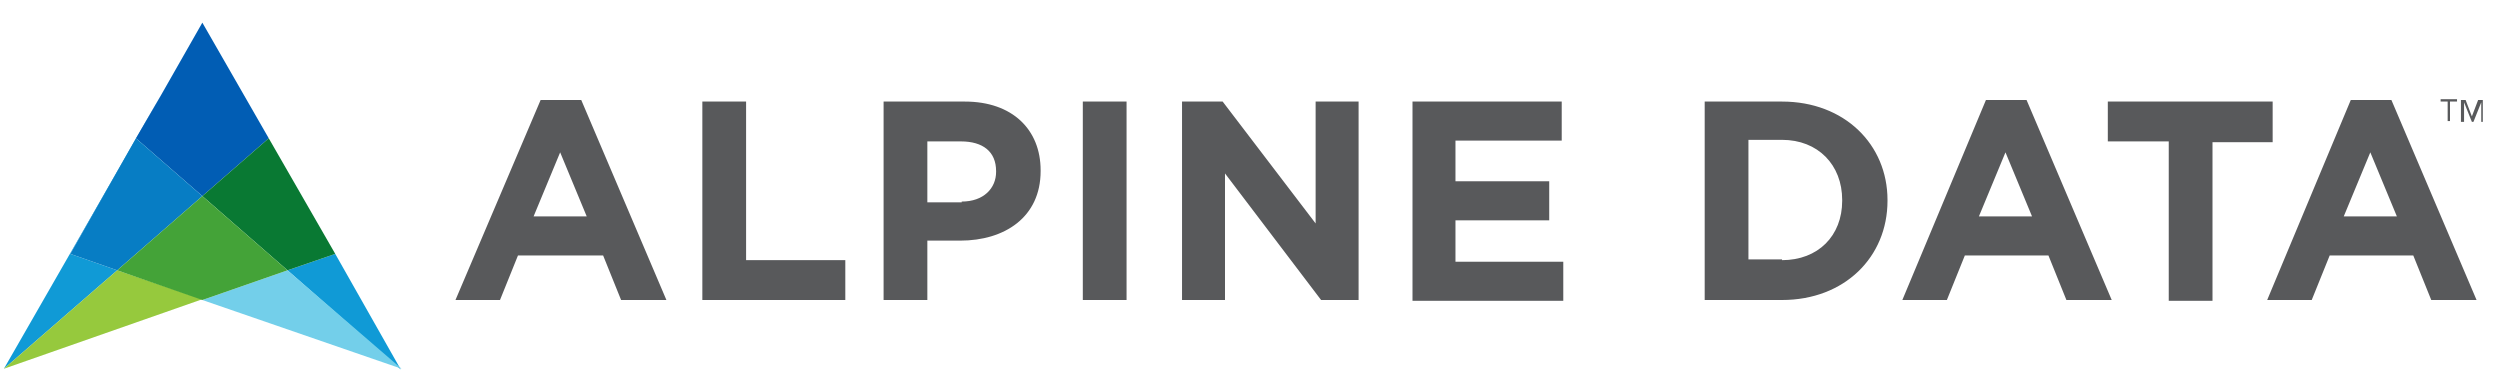
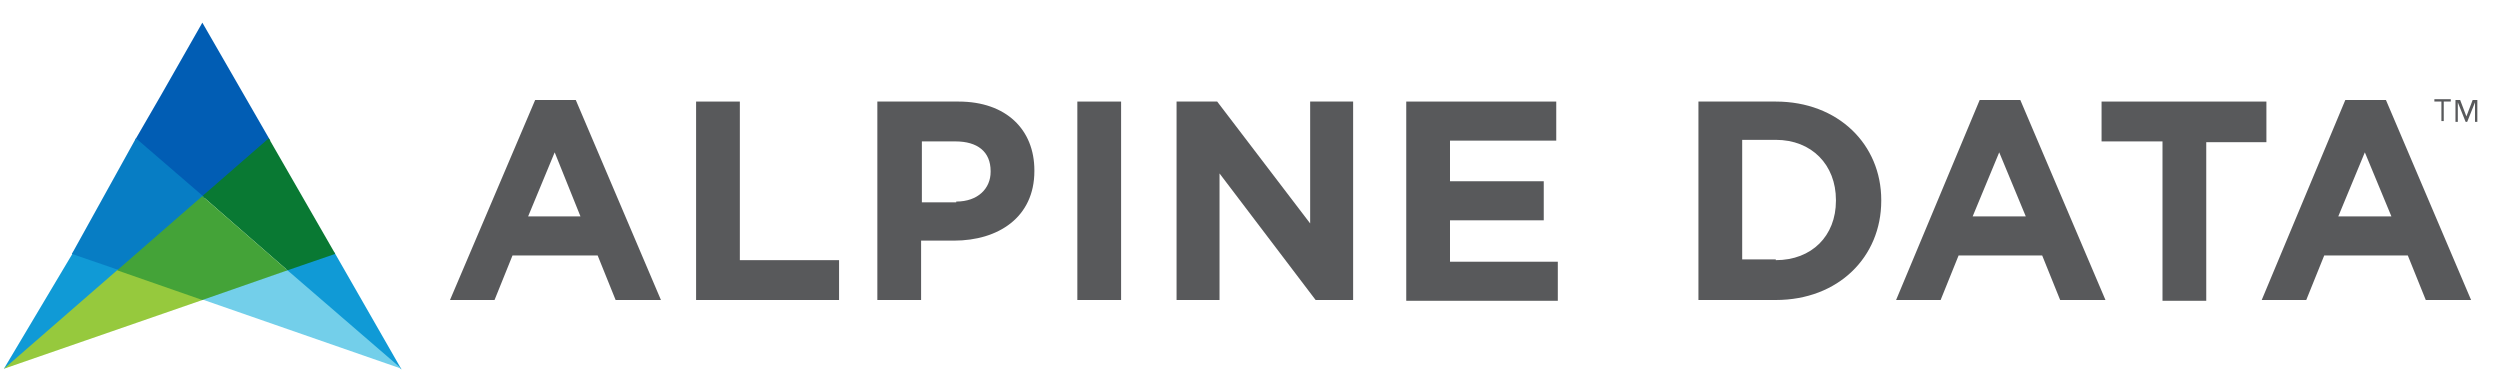
- <svg xmlns="http://www.w3.org/2000/svg" viewBox="0 0 320 50">
-   <path fill="#109AD6" d="M20.6 12.2L.5 47.2 15 34.6l-6-2.1 8.5-14.8 3.1-5.5m5.3-9.3l8.5 14.8-8.5-14.8" />
-   <path fill="#96C93D" d="M15 34.6L.5 47.2l25.4-8.9L15 34.6m19.4-16.9l8.4 14.6-8.4-14.6" />
-   <path fill="#109AD6" d="M42.8 32.3l.1.2-6.1 2.1 14.5 12.7-8.5-15M25.9 2.9l-5.3 9.3 5.3-9.3" />
-   <path fill="#015DB4" d="M25.9 2.9l-5.3 9.3-3.2 5.5 8.5 7.4 8.5-7.4-8.5-14.8" />
-   <path fill="#097933" d="M34.4 17.7l-8.5 7.4 10.9 9.5 6.1-2.1-.1-.2-8.4-14.6" />
-   <path fill="#73CFEA" d="M36.8 34.6l-10.9 3.8 25.5 8.8-14.6-12.6" />
-   <path fill="#077DC4" d="M17.4 17.7L9 32.5l6 2.1 10.9-9.5-8.5-7.4" />
-   <path fill="#44A338" d="M25.9 25.1L15 34.6l10.9 3.8 10.9-3.8-10.9-9.5" />
+ <svg xmlns="http://www.w3.org/2000/svg" version="1.1" id="Layer_1" x="0px" y="0px" viewBox="0 0 320 50" enable-background="new 0 0 320 50" xml:space="preserve">
  <g>
-     <g fill="#58595B">
-       <path d="M69.2 12.8h5.2l10.9 25.6h-5.8l-2.3-5.7H66.3L64 38.4h-5.7l10.9-25.6zm5.9 14.9l-3.4-8.2-3.4 8.2h6.8zM89.9 13h5.6v20.3h12.7v5.1H89.9V13zM113.1 13h10.4c6.1 0 9.7 3.6 9.7 8.8v.1c0 5.9-4.6 8.9-10.3 8.9h-4.2v7.6h-5.6V13zm10 12.8c2.8 0 4.4-1.7 4.4-3.8v-.1c0-2.5-1.7-3.8-4.5-3.8h-4.3v7.8h4.4zM138.6 13h5.6v25.4h-5.6V13zM151.3 13h5.2l11.9 15.6V13h5.5v25.4h-4.8l-12.3-16.2v16.2h-5.5V13zM180.7 13h19.2v5h-13.6v5.2h12v5h-12v5.3h13.8v5h-19.3V13zM218.2 13h9.9c8 0 13.5 5.5 13.5 12.6v.1c0 7.2-5.5 12.7-13.5 12.7h-9.9V13zm9.9 20.3c4.6 0 7.7-3.1 7.7-7.6v-.1c0-4.5-3.1-7.7-7.7-7.7h-4.3v15.3h4.3zM254.2 12.8h5.2l10.9 25.6h-5.8l-2.3-5.7h-10.7l-2.3 5.7h-5.7l10.7-25.6zm5.9 14.9l-3.4-8.2-3.4 8.2h6.8zM277.5 18.1h-7.7V13h21.1v5.2h-7.7v20.3h-5.6V18.1zM300.9 12.8h5.2L317 38.4h-5.8l-2.3-5.7h-10.7l-2.3 5.7h-5.7l10.7-25.6zm5.9 14.9l-3.4-8.2-3.4 8.2h6.8z" />
+     <path fill="#109AD6" d="M0.5,47.2L0.5,47.2l0.9-0.5l14.1-12.2l-6.1-2.3l-0.2,0.4L0.5,47.2z M25.9,2.9L25.9,2.9l8.5,14.8l0,0L25.9,2.9" />
+     <path fill="#96C93D" d="M15.1,34.5L0.5,47.2l25.7-8.9l-10.5-3.7L15.1,34.5z" />
+     <path fill="#109AD6" d="M42.4,32.5l-6.1,2.1l15.1,12.7l-8.6-15L42.4,32.5z M25.9,2.9l-5.3,9.3L25.9,2.9L25.9,2.9" />
+     <polyline fill="#015DB4" points="25.9,2.9 20.6,12.2 17.3,17.9 25.9,25.6 34.6,18 25.9,2.9 " />
+     <polyline fill="#097933" points="34.4,17.7 25.9,25.1 36.8,34.6 42.9,32.5 42.8,32.3 34.4,17.7" />
+     <polygon fill="#73CFEA" points="36.6,34.6 25.8,38.3 51.4,47.2 36.8,34.6" />
+     <polyline fill="#077DC4" points="9.2,32.5 15.3,34.6 26.1,25.2 17.4,17.7" />
+     <polyline fill="#44A338" points="25.9,25.1 15,34.6 25.9,38.4 36.8,34.6 25.9,25.1" />
+   </g>
+   <g>
+     <g>
+       <path fill="#58595B" d="M68.5,12.8h5.2l10.9,25.6h-5.8l-2.3-5.7H65.6l-2.3,5.7h-5.7L68.5,12.8z M74.3,27.7L71,19.5l-3.4,8.2H74.3z" />
+       <path fill="#58595B" d="M89.1,13h5.6v20.3h12.7v5.1H89.1V13z" />
+       <path fill="#58595B" d="M112.3,13h10.4c6.1,0,9.7,3.6,9.7,8.8v0.1c0,5.9-4.6,8.9-10.3,8.9h-4.2v7.6h-5.6V13z M122.4,25.8    c2.8,0,4.4-1.7,4.4-3.8v-0.1c0-2.5-1.7-3.8-4.5-3.8h-4.3v7.8H122.4z" />
+       <path fill="#58595B" d="M137.9,13h5.6v25.4h-5.6V13z" />
+       <path fill="#58595B" d="M150.6,13h5.2l11.9,15.6V13h5.5v25.4h-4.8l-12.3-16.2v16.2h-5.5V13z" />
+       <path fill="#58595B" d="M180,13h19.2v5h-13.6v5.2h12v5h-12v5.3h13.8v5H180V13z" />
+       <path fill="#58595B" d="M217.4,13h9.9c8,0,13.5,5.5,13.5,12.6v0.1c0,7.2-5.5,12.7-13.5,12.7h-9.9V13z M227.3,33.3    c4.6,0,7.7-3.1,7.7-7.6v-0.1c0-4.5-3.1-7.7-7.7-7.7H223v15.3H227.3z" />
+       <path fill="#58595B" d="M253.4,12.8h5.2l10.9,25.6h-5.8l-2.3-5.7h-10.7l-2.3,5.7h-5.7L253.4,12.8z M259.3,27.7l-3.4-8.2l-3.4,8.2H259.3z" />
+       <path fill="#58595B" d="M276.8,18.1H269V13h21.1v5.2h-7.7v20.3h-5.6V18.1z" />
+       <path fill="#58595B" d="M300.2,12.8h5.2l10.9,25.6h-5.8l-2.3-5.7h-10.7l-2.3,5.7h-5.7L300.2,12.8z M306.1,27.7l-3.4-8.2l-3.4,8.2H306.1z" />
    </g>
-     <path fill="#58595B" d="M314.5 13h-.9v2.5h-.3V13h-.9v-.3h2.1v.3zm3.4 2.6h-.3v-2.5l-1 2.5h-.2l-1-2.5v2.5h-.4v-2.8h.6l.8 2.1.8-2.1h.6v2.8z" />
+     <g>
+       <path fill="#58595B" d="M313.7,13h-0.9v2.5h-0.3V13h-0.9v-0.3h2.1V13z M317.1,15.6h-0.3v-2.5h0l-1,2.5h-0.2l-1-2.5h0v2.5h-0.3v-2.8h0.6l0.8,2.1h0l0.8-2.1h0.6V15.6z" />
+     </g>
  </g>
</svg>
